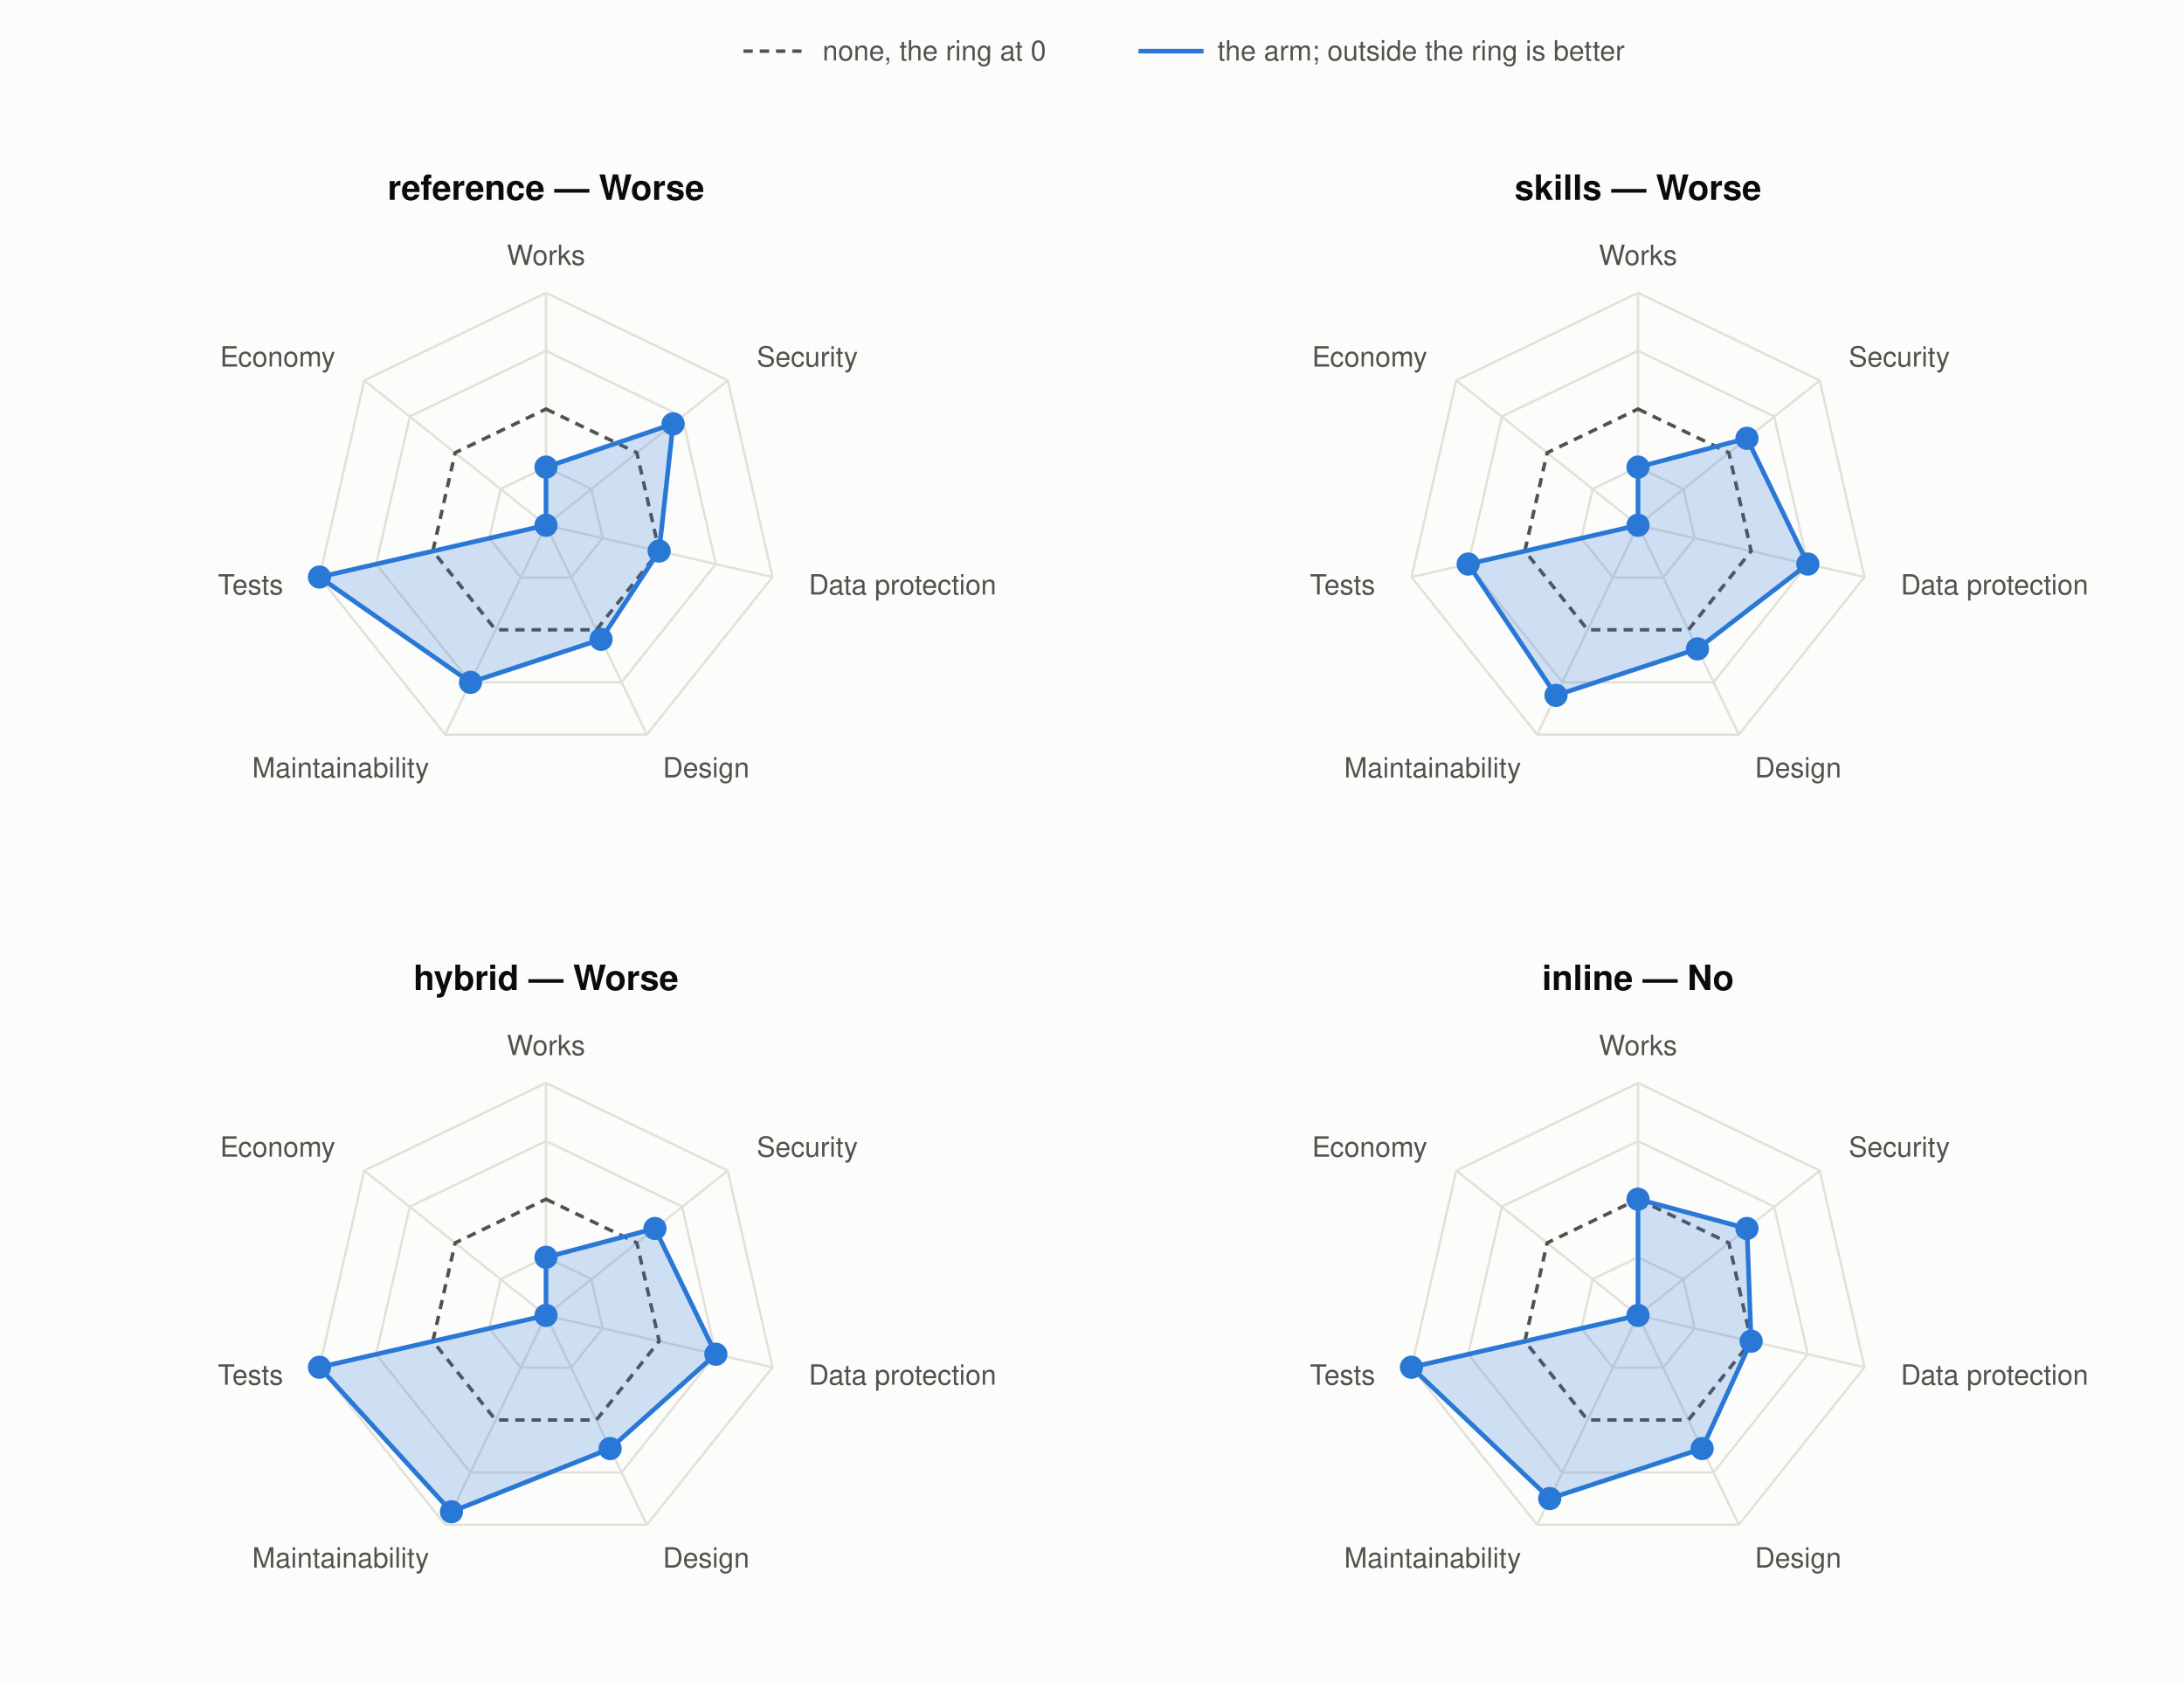
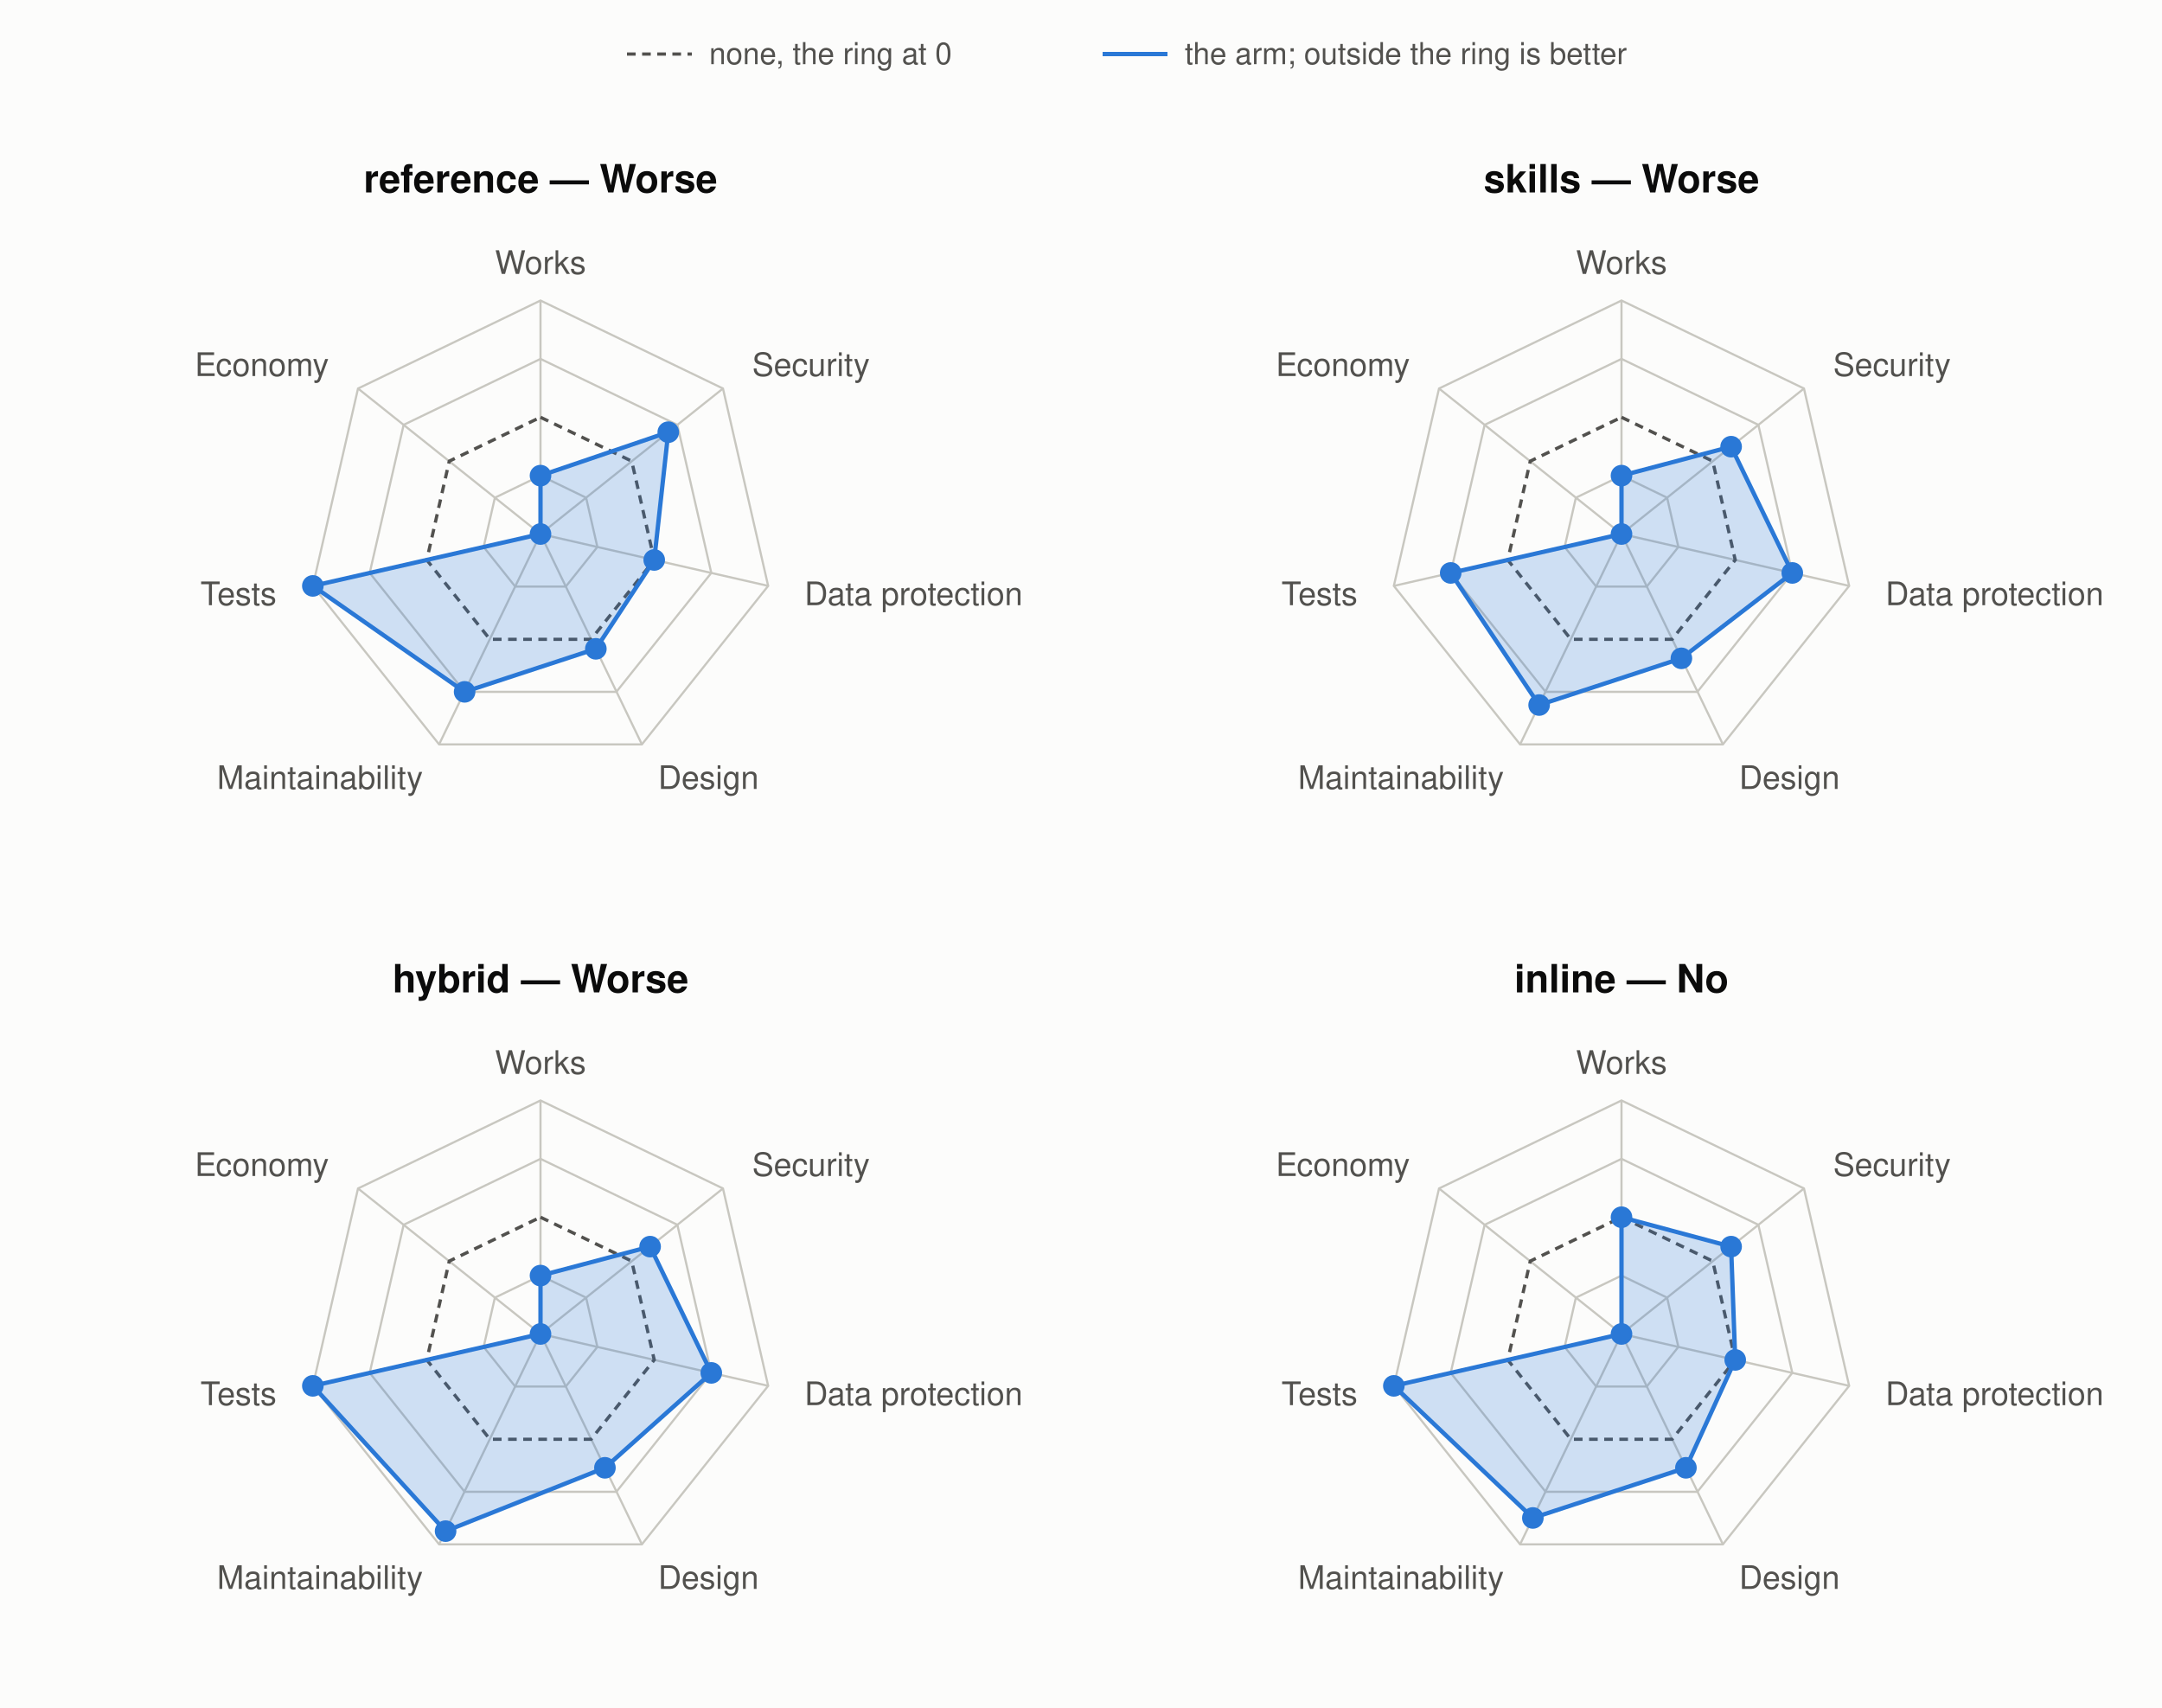
- <svg xmlns="http://www.w3.org/2000/svg" width="940" height="724" viewBox="0 0 940 724" font-family="-apple-system, Segoe UI, Helvetica, Arial, sans-serif">
+ <svg xmlns="http://www.w3.org/2000/svg" width="1000" height="790" viewBox="0 0 1000 790" font-family="-apple-system, Segoe UI, Helvetica, Arial, sans-serif">
  <rect width="100%" height="100%" fill="#fcfcfb" />
-   <line x1="320" y1="22" x2="348" y2="22" stroke="#52514e" stroke-width="1.5" stroke-dasharray="4 3" />
-   <text x="354" y="22" dominant-baseline="middle" font-size="12" fill="#52514e">none, the ring at 0</text>
-   <line x1="490" y1="22" x2="518" y2="22" stroke="#2a78d6" stroke-width="2" />
-   <text x="524" y="22" dominant-baseline="middle" font-size="12" fill="#52514e">the arm; outside the ring is better</text>
-   <text x="235.0" y="86.0" text-anchor="middle" font-size="15" font-weight="600" fill="#0b0b0b">reference — Worse</text>
-   <polygon points="235.0,201.0 254.5,210.4 259.4,231.6 245.8,248.5 224.2,248.5 210.6,231.6 215.5,210.4" fill="none" stroke="#e1e0d9" stroke-width="1" />
-   <polygon points="235.0,151.0 293.6,179.2 308.1,242.7 267.5,293.6 202.5,293.6 161.9,242.7 176.4,179.2" fill="none" stroke="#e1e0d9" stroke-width="1" />
-   <polygon points="235.0,126.0 313.2,163.7 332.5,248.3 278.4,316.1 191.6,316.1 137.5,248.3 156.8,163.7" fill="none" stroke="#e1e0d9" stroke-width="1" />
-   <line x1="235.0" y1="226.0" x2="235.0" y2="126.0" stroke="#e1e0d9" stroke-width="1" />
-   <text x="235.0" y="110.0" text-anchor="middle" dominant-baseline="middle" font-size="12" fill="#52514e">Works</text>
-   <line x1="235.0" y1="226.0" x2="313.2" y2="163.7" stroke="#e1e0d9" stroke-width="1" />
-   <text x="325.7" y="153.7" text-anchor="start" dominant-baseline="middle" font-size="12" fill="#52514e">Security</text>
-   <line x1="235.0" y1="226.0" x2="332.5" y2="248.3" stroke="#e1e0d9" stroke-width="1" />
-   <text x="348.1" y="251.8" text-anchor="start" dominant-baseline="middle" font-size="12" fill="#52514e">Data protection</text>
-   <line x1="235.0" y1="226.0" x2="278.4" y2="316.1" stroke="#e1e0d9" stroke-width="1" />
-   <text x="285.3" y="330.5" text-anchor="start" dominant-baseline="middle" font-size="12" fill="#52514e">Design</text>
-   <line x1="235.0" y1="226.0" x2="191.6" y2="316.1" stroke="#e1e0d9" stroke-width="1" />
-   <text x="184.7" y="330.5" text-anchor="end" dominant-baseline="middle" font-size="12" fill="#52514e">Maintainability</text>
-   <line x1="235.0" y1="226.0" x2="137.5" y2="248.3" stroke="#e1e0d9" stroke-width="1" />
-   <text x="121.9" y="251.8" text-anchor="end" dominant-baseline="middle" font-size="12" fill="#52514e">Tests</text>
-   <line x1="235.0" y1="226.0" x2="156.8" y2="163.7" stroke="#e1e0d9" stroke-width="1" />
-   <text x="144.3" y="153.7" text-anchor="end" dominant-baseline="middle" font-size="12" fill="#52514e">Economy</text>
-   <polygon points="235.0,176.0 274.1,194.8 283.7,237.1 256.7,271.0 213.3,271.0 186.3,237.1 195.9,194.8" fill="none" stroke="#52514e" stroke-width="1.5" stroke-dasharray="4 3" />
-   <polygon points="235.0,201.0 289.7,182.4 283.7,237.1 258.7,275.1 202.5,293.6 137.5,248.3 235.0,226.0" fill="#2a78d6" fill-opacity="0.22" stroke="#2a78d6" stroke-width="2" stroke-linejoin="round" />
-   <circle cx="235.0" cy="201.0" r="4" fill="#2a78d6" stroke="#2a78d6" stroke-width="2" />
-   <circle cx="289.7" cy="182.4" r="4" fill="#2a78d6" stroke="#2a78d6" stroke-width="2" />
-   <circle cx="283.7" cy="237.1" r="4" fill="#2a78d6" stroke="#2a78d6" stroke-width="2" />
-   <circle cx="258.7" cy="275.1" r="4" fill="#2a78d6" stroke="#2a78d6" stroke-width="2" />
-   <circle cx="202.5" cy="293.6" r="4" fill="#2a78d6" stroke="#2a78d6" stroke-width="2" />
-   <circle cx="137.5" cy="248.3" r="4" fill="#2a78d6" stroke="#2a78d6" stroke-width="2" />
-   <circle cx="235.0" cy="226.0" r="4" fill="#2a78d6" stroke="#2a78d6" stroke-width="2" />
-   <text x="705.0" y="86.0" text-anchor="middle" font-size="15" font-weight="600" fill="#0b0b0b">skills — Worse</text>
-   <polygon points="705.0,201.0 724.5,210.4 729.4,231.6 715.8,248.5 694.2,248.5 680.6,231.6 685.5,210.4" fill="none" stroke="#e1e0d9" stroke-width="1" />
-   <polygon points="705.0,151.0 763.6,179.2 778.1,242.7 737.5,293.6 672.5,293.6 631.9,242.7 646.4,179.2" fill="none" stroke="#e1e0d9" stroke-width="1" />
-   <polygon points="705.0,126.0 783.2,163.7 802.5,248.3 748.4,316.1 661.6,316.1 607.5,248.3 626.8,163.7" fill="none" stroke="#e1e0d9" stroke-width="1" />
-   <line x1="705.0" y1="226.0" x2="705.0" y2="126.0" stroke="#e1e0d9" stroke-width="1" />
-   <text x="705.0" y="110.0" text-anchor="middle" dominant-baseline="middle" font-size="12" fill="#52514e">Works</text>
-   <line x1="705.0" y1="226.0" x2="783.2" y2="163.7" stroke="#e1e0d9" stroke-width="1" />
-   <text x="795.7" y="153.7" text-anchor="start" dominant-baseline="middle" font-size="12" fill="#52514e">Security</text>
-   <line x1="705.0" y1="226.0" x2="802.5" y2="248.3" stroke="#e1e0d9" stroke-width="1" />
-   <text x="818.1" y="251.8" text-anchor="start" dominant-baseline="middle" font-size="12" fill="#52514e">Data protection</text>
-   <line x1="705.0" y1="226.0" x2="748.4" y2="316.1" stroke="#e1e0d9" stroke-width="1" />
-   <text x="755.3" y="330.5" text-anchor="start" dominant-baseline="middle" font-size="12" fill="#52514e">Design</text>
-   <line x1="705.0" y1="226.0" x2="661.6" y2="316.1" stroke="#e1e0d9" stroke-width="1" />
-   <text x="654.7" y="330.5" text-anchor="end" dominant-baseline="middle" font-size="12" fill="#52514e">Maintainability</text>
-   <line x1="705.0" y1="226.0" x2="607.5" y2="248.3" stroke="#e1e0d9" stroke-width="1" />
-   <text x="591.9" y="251.8" text-anchor="end" dominant-baseline="middle" font-size="12" fill="#52514e">Tests</text>
-   <line x1="705.0" y1="226.0" x2="626.8" y2="163.7" stroke="#e1e0d9" stroke-width="1" />
-   <text x="614.3" y="153.7" text-anchor="end" dominant-baseline="middle" font-size="12" fill="#52514e">Economy</text>
-   <polygon points="705.0,176.0 744.1,194.8 753.7,237.1 726.7,271.0 683.3,271.0 656.3,237.1 665.9,194.8" fill="none" stroke="#52514e" stroke-width="1.5" stroke-dasharray="4 3" />
-   <polygon points="705.0,201.0 751.9,188.6 778.1,242.7 730.6,279.2 669.7,299.2 631.9,242.7 705.0,226.0" fill="#2a78d6" fill-opacity="0.22" stroke="#2a78d6" stroke-width="2" stroke-linejoin="round" />
-   <circle cx="705.0" cy="201.0" r="4" fill="#2a78d6" stroke="#2a78d6" stroke-width="2" />
-   <circle cx="751.9" cy="188.6" r="4" fill="#2a78d6" stroke="#2a78d6" stroke-width="2" />
-   <circle cx="778.1" cy="242.7" r="4" fill="#2a78d6" stroke="#2a78d6" stroke-width="2" />
-   <circle cx="730.6" cy="279.2" r="4" fill="#2a78d6" stroke="#2a78d6" stroke-width="2" />
-   <circle cx="669.7" cy="299.2" r="4" fill="#2a78d6" stroke="#2a78d6" stroke-width="2" />
-   <circle cx="631.9" cy="242.7" r="4" fill="#2a78d6" stroke="#2a78d6" stroke-width="2" />
-   <circle cx="705.0" cy="226.0" r="4" fill="#2a78d6" stroke="#2a78d6" stroke-width="2" />
-   <text x="235.0" y="426.0" text-anchor="middle" font-size="15" font-weight="600" fill="#0b0b0b">hybrid — Worse</text>
-   <polygon points="235.0,541.0 254.5,550.4 259.4,571.6 245.8,588.5 224.2,588.5 210.6,571.6 215.5,550.4" fill="none" stroke="#e1e0d9" stroke-width="1" />
-   <polygon points="235.0,491.0 293.6,519.2 308.1,582.7 267.5,633.6 202.5,633.6 161.9,582.7 176.4,519.2" fill="none" stroke="#e1e0d9" stroke-width="1" />
-   <polygon points="235.0,466.0 313.2,503.7 332.5,588.3 278.4,656.1 191.6,656.1 137.5,588.3 156.8,503.7" fill="none" stroke="#e1e0d9" stroke-width="1" />
-   <line x1="235.0" y1="566.0" x2="235.0" y2="466.0" stroke="#e1e0d9" stroke-width="1" />
-   <text x="235.0" y="450.0" text-anchor="middle" dominant-baseline="middle" font-size="12" fill="#52514e">Works</text>
-   <line x1="235.0" y1="566.0" x2="313.2" y2="503.7" stroke="#e1e0d9" stroke-width="1" />
-   <text x="325.7" y="493.7" text-anchor="start" dominant-baseline="middle" font-size="12" fill="#52514e">Security</text>
-   <line x1="235.0" y1="566.0" x2="332.5" y2="588.3" stroke="#e1e0d9" stroke-width="1" />
-   <text x="348.1" y="591.8" text-anchor="start" dominant-baseline="middle" font-size="12" fill="#52514e">Data protection</text>
-   <line x1="235.0" y1="566.0" x2="278.4" y2="656.1" stroke="#e1e0d9" stroke-width="1" />
-   <text x="285.3" y="670.5" text-anchor="start" dominant-baseline="middle" font-size="12" fill="#52514e">Design</text>
-   <line x1="235.0" y1="566.0" x2="191.6" y2="656.1" stroke="#e1e0d9" stroke-width="1" />
-   <text x="184.7" y="670.5" text-anchor="end" dominant-baseline="middle" font-size="12" fill="#52514e">Maintainability</text>
-   <line x1="235.0" y1="566.0" x2="137.5" y2="588.3" stroke="#e1e0d9" stroke-width="1" />
-   <text x="121.9" y="591.8" text-anchor="end" dominant-baseline="middle" font-size="12" fill="#52514e">Tests</text>
-   <line x1="235.0" y1="566.0" x2="156.8" y2="503.7" stroke="#e1e0d9" stroke-width="1" />
-   <text x="144.3" y="493.7" text-anchor="end" dominant-baseline="middle" font-size="12" fill="#52514e">Economy</text>
-   <polygon points="235.0,516.0 274.1,534.8 283.7,577.1 256.7,611.0 213.3,611.0 186.3,577.1 195.9,534.8" fill="none" stroke="#52514e" stroke-width="1.5" stroke-dasharray="4 3" />
-   <polygon points="235.0,541.0 281.9,528.6 308.1,582.7 262.6,623.3 194.3,650.5 137.5,588.3 235.0,566.0" fill="#2a78d6" fill-opacity="0.22" stroke="#2a78d6" stroke-width="2" stroke-linejoin="round" />
-   <circle cx="235.0" cy="541.0" r="4" fill="#2a78d6" stroke="#2a78d6" stroke-width="2" />
-   <circle cx="281.9" cy="528.6" r="4" fill="#2a78d6" stroke="#2a78d6" stroke-width="2" />
-   <circle cx="308.1" cy="582.7" r="4" fill="#2a78d6" stroke="#2a78d6" stroke-width="2" />
-   <circle cx="262.6" cy="623.3" r="4" fill="#2a78d6" stroke="#2a78d6" stroke-width="2" />
-   <circle cx="194.3" cy="650.5" r="4" fill="#2a78d6" stroke="#2a78d6" stroke-width="2" />
-   <circle cx="137.5" cy="588.3" r="4" fill="#2a78d6" stroke="#2a78d6" stroke-width="2" />
-   <circle cx="235.0" cy="566.0" r="4" fill="#2a78d6" stroke="#2a78d6" stroke-width="2" />
-   <text x="705.0" y="426.0" text-anchor="middle" font-size="15" font-weight="600" fill="#0b0b0b">inline — No</text>
-   <polygon points="705.0,541.0 724.5,550.4 729.4,571.6 715.8,588.5 694.2,588.5 680.6,571.6 685.5,550.4" fill="none" stroke="#e1e0d9" stroke-width="1" />
-   <polygon points="705.0,491.0 763.6,519.2 778.1,582.7 737.5,633.6 672.5,633.6 631.9,582.7 646.4,519.2" fill="none" stroke="#e1e0d9" stroke-width="1" />
-   <polygon points="705.0,466.0 783.2,503.7 802.5,588.3 748.4,656.1 661.6,656.1 607.5,588.3 626.8,503.7" fill="none" stroke="#e1e0d9" stroke-width="1" />
-   <line x1="705.0" y1="566.0" x2="705.0" y2="466.0" stroke="#e1e0d9" stroke-width="1" />
-   <text x="705.0" y="450.0" text-anchor="middle" dominant-baseline="middle" font-size="12" fill="#52514e">Works</text>
-   <line x1="705.0" y1="566.0" x2="783.2" y2="503.7" stroke="#e1e0d9" stroke-width="1" />
-   <text x="795.7" y="493.7" text-anchor="start" dominant-baseline="middle" font-size="12" fill="#52514e">Security</text>
-   <line x1="705.0" y1="566.0" x2="802.5" y2="588.3" stroke="#e1e0d9" stroke-width="1" />
-   <text x="818.1" y="591.8" text-anchor="start" dominant-baseline="middle" font-size="12" fill="#52514e">Data protection</text>
-   <line x1="705.0" y1="566.0" x2="748.4" y2="656.1" stroke="#e1e0d9" stroke-width="1" />
-   <text x="755.3" y="670.5" text-anchor="start" dominant-baseline="middle" font-size="12" fill="#52514e">Design</text>
-   <line x1="705.0" y1="566.0" x2="661.6" y2="656.1" stroke="#e1e0d9" stroke-width="1" />
-   <text x="654.7" y="670.5" text-anchor="end" dominant-baseline="middle" font-size="12" fill="#52514e">Maintainability</text>
-   <line x1="705.0" y1="566.0" x2="607.5" y2="588.3" stroke="#e1e0d9" stroke-width="1" />
-   <text x="591.9" y="591.8" text-anchor="end" dominant-baseline="middle" font-size="12" fill="#52514e">Tests</text>
-   <line x1="705.0" y1="566.0" x2="626.8" y2="503.7" stroke="#e1e0d9" stroke-width="1" />
-   <text x="614.3" y="493.7" text-anchor="end" dominant-baseline="middle" font-size="12" fill="#52514e">Economy</text>
-   <polygon points="705.0,516.0 744.1,534.8 753.7,577.1 726.7,611.0 683.3,611.0 656.3,577.1 665.9,534.8" fill="none" stroke="#52514e" stroke-width="1.5" stroke-dasharray="4 3" />
-   <polygon points="705.0,516.0 751.9,528.6 753.7,577.1 732.6,623.3 667.0,644.8 607.5,588.3 705.0,566.0" fill="#2a78d6" fill-opacity="0.22" stroke="#2a78d6" stroke-width="2" stroke-linejoin="round" />
-   <circle cx="705.0" cy="516.0" r="4" fill="#2a78d6" stroke="#2a78d6" stroke-width="2" />
-   <circle cx="751.9" cy="528.6" r="4" fill="#2a78d6" stroke="#2a78d6" stroke-width="2" />
-   <circle cx="753.7" cy="577.1" r="4" fill="#2a78d6" stroke="#2a78d6" stroke-width="2" />
-   <circle cx="732.6" cy="623.3" r="4" fill="#2a78d6" stroke="#2a78d6" stroke-width="2" />
-   <circle cx="667.0" cy="644.8" r="4" fill="#2a78d6" stroke="#2a78d6" stroke-width="2" />
-   <circle cx="607.5" cy="588.3" r="4" fill="#2a78d6" stroke="#2a78d6" stroke-width="2" />
-   <circle cx="705.0" cy="566.0" r="4" fill="#2a78d6" stroke="#2a78d6" stroke-width="2" />
+   <line x1="290" y1="25" x2="320" y2="25" stroke="#52514e" stroke-width="1.5" stroke-dasharray="4 3" />
+   <text x="328" y="25" dominant-baseline="middle" font-size="14" fill="#52514e">none, the ring at 0</text>
+   <line x1="510" y1="25" x2="540" y2="25" stroke="#2a78d6" stroke-width="2" />
+   <text x="548" y="25" dominant-baseline="middle" font-size="14" fill="#52514e">the arm; outside the ring is better</text>
+   <text x="250.0" y="89.0" text-anchor="middle" font-size="18" font-weight="600" fill="#0b0b0b">reference — Worse</text>
+   <polygon points="250.0,220.0 271.1,230.2 276.3,253.0 261.7,271.3 238.3,271.3 223.7,253.0 228.9,230.2" fill="none" stroke="#c8c7c0" stroke-width="1" />
+   <polygon points="250.0,166.0 313.3,196.5 329.0,265.0 285.1,320.0 214.9,320.0 171.0,265.0 186.7,196.5" fill="none" stroke="#c8c7c0" stroke-width="1" />
+   <polygon points="250.0,139.0 334.4,179.7 355.3,271.0 296.9,344.3 203.1,344.3 144.7,271.0 165.6,179.7" fill="none" stroke="#c8c7c0" stroke-width="1" />
+   <line x1="250.0" y1="247.0" x2="250.0" y2="139.0" stroke="#c8c7c0" stroke-width="1" />
+   <text x="250.0" y="121.7" text-anchor="middle" dominant-baseline="middle" font-size="15" fill="#52514e">Works</text>
+   <line x1="250.0" y1="247.0" x2="334.4" y2="179.7" stroke="#c8c7c0" stroke-width="1" />
+   <text x="347.9" y="168.9" text-anchor="start" dominant-baseline="middle" font-size="15" fill="#52514e">Security</text>
+   <line x1="250.0" y1="247.0" x2="355.3" y2="271.0" stroke="#c8c7c0" stroke-width="1" />
+   <text x="372.1" y="274.9" text-anchor="start" dominant-baseline="middle" font-size="15" fill="#52514e">Data protection</text>
+   <line x1="250.0" y1="247.0" x2="296.9" y2="344.3" stroke="#c8c7c0" stroke-width="1" />
+   <text x="304.4" y="359.9" text-anchor="start" dominant-baseline="middle" font-size="15" fill="#52514e">Design</text>
+   <line x1="250.0" y1="247.0" x2="203.1" y2="344.3" stroke="#c8c7c0" stroke-width="1" />
+   <text x="195.6" y="359.9" text-anchor="end" dominant-baseline="middle" font-size="15" fill="#52514e">Maintainability</text>
+   <line x1="250.0" y1="247.0" x2="144.7" y2="271.0" stroke="#c8c7c0" stroke-width="1" />
+   <text x="127.9" y="274.9" text-anchor="end" dominant-baseline="middle" font-size="15" fill="#52514e">Tests</text>
+   <line x1="250.0" y1="247.0" x2="165.6" y2="179.7" stroke="#c8c7c0" stroke-width="1" />
+   <text x="152.1" y="168.9" text-anchor="end" dominant-baseline="middle" font-size="15" fill="#52514e">Economy</text>
+   <polygon points="250.0,193.0 292.2,213.3 302.6,259.0 273.4,295.7 226.6,295.7 197.4,259.0 207.8,213.3" fill="none" stroke="#52514e" stroke-width="1.5" stroke-dasharray="4 3" />
+   <polygon points="250.0,220.0 309.1,199.9 302.6,259.0 275.6,300.1 214.9,320.0 144.7,271.0 250.0,247.0" fill="#2a78d6" fill-opacity="0.22" stroke="#2a78d6" stroke-width="2" stroke-linejoin="round" />
+   <circle cx="250.0" cy="220.0" r="4" fill="#2a78d6" stroke="#2a78d6" stroke-width="2" />
+   <circle cx="309.1" cy="199.9" r="4" fill="#2a78d6" stroke="#2a78d6" stroke-width="2" />
+   <circle cx="302.6" cy="259.0" r="4" fill="#2a78d6" stroke="#2a78d6" stroke-width="2" />
+   <circle cx="275.6" cy="300.1" r="4" fill="#2a78d6" stroke="#2a78d6" stroke-width="2" />
+   <circle cx="214.9" cy="320.0" r="4" fill="#2a78d6" stroke="#2a78d6" stroke-width="2" />
+   <circle cx="144.7" cy="271.0" r="4" fill="#2a78d6" stroke="#2a78d6" stroke-width="2" />
+   <circle cx="250.0" cy="247.0" r="4" fill="#2a78d6" stroke="#2a78d6" stroke-width="2" />
+   <text x="750.0" y="89.0" text-anchor="middle" font-size="18" font-weight="600" fill="#0b0b0b">skills — Worse</text>
+   <polygon points="750.0,220.0 771.1,230.2 776.3,253.0 761.7,271.3 738.3,271.3 723.7,253.0 728.9,230.2" fill="none" stroke="#c8c7c0" stroke-width="1" />
+   <polygon points="750.0,166.0 813.3,196.5 829.0,265.0 785.1,320.0 714.9,320.0 671.0,265.0 686.7,196.5" fill="none" stroke="#c8c7c0" stroke-width="1" />
+   <polygon points="750.0,139.0 834.4,179.7 855.3,271.0 796.9,344.3 703.1,344.3 644.7,271.0 665.6,179.7" fill="none" stroke="#c8c7c0" stroke-width="1" />
+   <line x1="750.0" y1="247.0" x2="750.0" y2="139.0" stroke="#c8c7c0" stroke-width="1" />
+   <text x="750.0" y="121.7" text-anchor="middle" dominant-baseline="middle" font-size="15" fill="#52514e">Works</text>
+   <line x1="750.0" y1="247.0" x2="834.4" y2="179.7" stroke="#c8c7c0" stroke-width="1" />
+   <text x="847.9" y="168.9" text-anchor="start" dominant-baseline="middle" font-size="15" fill="#52514e">Security</text>
+   <line x1="750.0" y1="247.0" x2="855.3" y2="271.0" stroke="#c8c7c0" stroke-width="1" />
+   <text x="872.1" y="274.9" text-anchor="start" dominant-baseline="middle" font-size="15" fill="#52514e">Data protection</text>
+   <line x1="750.0" y1="247.0" x2="796.9" y2="344.3" stroke="#c8c7c0" stroke-width="1" />
+   <text x="804.4" y="359.9" text-anchor="start" dominant-baseline="middle" font-size="15" fill="#52514e">Design</text>
+   <line x1="750.0" y1="247.0" x2="703.1" y2="344.3" stroke="#c8c7c0" stroke-width="1" />
+   <text x="695.6" y="359.9" text-anchor="end" dominant-baseline="middle" font-size="15" fill="#52514e">Maintainability</text>
+   <line x1="750.0" y1="247.0" x2="644.7" y2="271.0" stroke="#c8c7c0" stroke-width="1" />
+   <text x="627.9" y="274.9" text-anchor="end" dominant-baseline="middle" font-size="15" fill="#52514e">Tests</text>
+   <line x1="750.0" y1="247.0" x2="665.6" y2="179.7" stroke="#c8c7c0" stroke-width="1" />
+   <text x="652.1" y="168.9" text-anchor="end" dominant-baseline="middle" font-size="15" fill="#52514e">Economy</text>
+   <polygon points="750.0,193.0 792.2,213.3 802.6,259.0 773.4,295.7 726.6,295.7 697.4,259.0 707.8,213.3" fill="none" stroke="#52514e" stroke-width="1.5" stroke-dasharray="4 3" />
+   <polygon points="750.0,220.0 800.7,206.6 829.0,265.0 777.7,304.5 711.9,326.1 671.0,265.0 750.0,247.0" fill="#2a78d6" fill-opacity="0.22" stroke="#2a78d6" stroke-width="2" stroke-linejoin="round" />
+   <circle cx="750.0" cy="220.0" r="4" fill="#2a78d6" stroke="#2a78d6" stroke-width="2" />
+   <circle cx="800.7" cy="206.6" r="4" fill="#2a78d6" stroke="#2a78d6" stroke-width="2" />
+   <circle cx="829.0" cy="265.0" r="4" fill="#2a78d6" stroke="#2a78d6" stroke-width="2" />
+   <circle cx="777.7" cy="304.5" r="4" fill="#2a78d6" stroke="#2a78d6" stroke-width="2" />
+   <circle cx="711.9" cy="326.1" r="4" fill="#2a78d6" stroke="#2a78d6" stroke-width="2" />
+   <circle cx="671.0" cy="265.0" r="4" fill="#2a78d6" stroke="#2a78d6" stroke-width="2" />
+   <circle cx="750.0" cy="247.0" r="4" fill="#2a78d6" stroke="#2a78d6" stroke-width="2" />
+   <text x="250.0" y="459.0" text-anchor="middle" font-size="18" font-weight="600" fill="#0b0b0b">hybrid — Worse</text>
+   <polygon points="250.0,590.0 271.1,600.2 276.3,623.0 261.7,641.3 238.3,641.3 223.7,623.0 228.9,600.2" fill="none" stroke="#c8c7c0" stroke-width="1" />
+   <polygon points="250.0,536.0 313.3,566.5 329.0,635.0 285.1,690.0 214.9,690.0 171.0,635.0 186.7,566.5" fill="none" stroke="#c8c7c0" stroke-width="1" />
+   <polygon points="250.0,509.0 334.4,549.7 355.3,641.0 296.9,714.3 203.1,714.3 144.7,641.0 165.6,549.7" fill="none" stroke="#c8c7c0" stroke-width="1" />
+   <line x1="250.0" y1="617.0" x2="250.0" y2="509.0" stroke="#c8c7c0" stroke-width="1" />
+   <text x="250.0" y="491.7" text-anchor="middle" dominant-baseline="middle" font-size="15" fill="#52514e">Works</text>
+   <line x1="250.0" y1="617.0" x2="334.4" y2="549.7" stroke="#c8c7c0" stroke-width="1" />
+   <text x="347.9" y="538.9" text-anchor="start" dominant-baseline="middle" font-size="15" fill="#52514e">Security</text>
+   <line x1="250.0" y1="617.0" x2="355.3" y2="641.0" stroke="#c8c7c0" stroke-width="1" />
+   <text x="372.1" y="644.9" text-anchor="start" dominant-baseline="middle" font-size="15" fill="#52514e">Data protection</text>
+   <line x1="250.0" y1="617.0" x2="296.9" y2="714.3" stroke="#c8c7c0" stroke-width="1" />
+   <text x="304.4" y="729.9" text-anchor="start" dominant-baseline="middle" font-size="15" fill="#52514e">Design</text>
+   <line x1="250.0" y1="617.0" x2="203.1" y2="714.3" stroke="#c8c7c0" stroke-width="1" />
+   <text x="195.6" y="729.9" text-anchor="end" dominant-baseline="middle" font-size="15" fill="#52514e">Maintainability</text>
+   <line x1="250.0" y1="617.0" x2="144.7" y2="641.0" stroke="#c8c7c0" stroke-width="1" />
+   <text x="127.9" y="644.9" text-anchor="end" dominant-baseline="middle" font-size="15" fill="#52514e">Tests</text>
+   <line x1="250.0" y1="617.0" x2="165.6" y2="549.7" stroke="#c8c7c0" stroke-width="1" />
+   <text x="152.1" y="538.9" text-anchor="end" dominant-baseline="middle" font-size="15" fill="#52514e">Economy</text>
+   <polygon points="250.0,563.0 292.2,583.3 302.6,629.0 273.4,665.7 226.6,665.7 197.4,629.0 207.8,583.3" fill="none" stroke="#52514e" stroke-width="1.5" stroke-dasharray="4 3" />
+   <polygon points="250.0,590.0 300.7,576.6 329.0,635.0 279.8,678.9 206.1,708.2 144.7,641.0 250.0,617.0" fill="#2a78d6" fill-opacity="0.22" stroke="#2a78d6" stroke-width="2" stroke-linejoin="round" />
+   <circle cx="250.0" cy="590.0" r="4" fill="#2a78d6" stroke="#2a78d6" stroke-width="2" />
+   <circle cx="300.7" cy="576.6" r="4" fill="#2a78d6" stroke="#2a78d6" stroke-width="2" />
+   <circle cx="329.0" cy="635.0" r="4" fill="#2a78d6" stroke="#2a78d6" stroke-width="2" />
+   <circle cx="279.8" cy="678.9" r="4" fill="#2a78d6" stroke="#2a78d6" stroke-width="2" />
+   <circle cx="206.1" cy="708.2" r="4" fill="#2a78d6" stroke="#2a78d6" stroke-width="2" />
+   <circle cx="144.7" cy="641.0" r="4" fill="#2a78d6" stroke="#2a78d6" stroke-width="2" />
+   <circle cx="250.0" cy="617.0" r="4" fill="#2a78d6" stroke="#2a78d6" stroke-width="2" />
+   <text x="750.0" y="459.0" text-anchor="middle" font-size="18" font-weight="600" fill="#0b0b0b">inline — No</text>
+   <polygon points="750.0,590.0 771.1,600.2 776.3,623.0 761.7,641.3 738.3,641.3 723.7,623.0 728.9,600.2" fill="none" stroke="#c8c7c0" stroke-width="1" />
+   <polygon points="750.0,536.0 813.3,566.5 829.0,635.0 785.1,690.0 714.9,690.0 671.0,635.0 686.7,566.5" fill="none" stroke="#c8c7c0" stroke-width="1" />
+   <polygon points="750.0,509.0 834.4,549.7 855.3,641.0 796.9,714.3 703.1,714.3 644.7,641.0 665.6,549.7" fill="none" stroke="#c8c7c0" stroke-width="1" />
+   <line x1="750.0" y1="617.0" x2="750.0" y2="509.0" stroke="#c8c7c0" stroke-width="1" />
+   <text x="750.0" y="491.7" text-anchor="middle" dominant-baseline="middle" font-size="15" fill="#52514e">Works</text>
+   <line x1="750.0" y1="617.0" x2="834.4" y2="549.7" stroke="#c8c7c0" stroke-width="1" />
+   <text x="847.9" y="538.9" text-anchor="start" dominant-baseline="middle" font-size="15" fill="#52514e">Security</text>
+   <line x1="750.0" y1="617.0" x2="855.3" y2="641.0" stroke="#c8c7c0" stroke-width="1" />
+   <text x="872.1" y="644.9" text-anchor="start" dominant-baseline="middle" font-size="15" fill="#52514e">Data protection</text>
+   <line x1="750.0" y1="617.0" x2="796.9" y2="714.3" stroke="#c8c7c0" stroke-width="1" />
+   <text x="804.4" y="729.9" text-anchor="start" dominant-baseline="middle" font-size="15" fill="#52514e">Design</text>
+   <line x1="750.0" y1="617.0" x2="703.1" y2="714.3" stroke="#c8c7c0" stroke-width="1" />
+   <text x="695.6" y="729.9" text-anchor="end" dominant-baseline="middle" font-size="15" fill="#52514e">Maintainability</text>
+   <line x1="750.0" y1="617.0" x2="644.7" y2="641.0" stroke="#c8c7c0" stroke-width="1" />
+   <text x="627.9" y="644.9" text-anchor="end" dominant-baseline="middle" font-size="15" fill="#52514e">Tests</text>
+   <line x1="750.0" y1="617.0" x2="665.6" y2="549.7" stroke="#c8c7c0" stroke-width="1" />
+   <text x="652.1" y="538.9" text-anchor="end" dominant-baseline="middle" font-size="15" fill="#52514e">Economy</text>
+   <polygon points="750.0,563.0 792.2,583.3 802.6,629.0 773.4,665.7 726.6,665.7 697.4,629.0 707.8,583.3" fill="none" stroke="#52514e" stroke-width="1.5" stroke-dasharray="4 3" />
+   <polygon points="750.0,563.0 800.7,576.6 802.6,629.0 779.8,678.9 709.0,702.1 644.7,641.0 750.0,617.0" fill="#2a78d6" fill-opacity="0.22" stroke="#2a78d6" stroke-width="2" stroke-linejoin="round" />
+   <circle cx="750.0" cy="563.0" r="4" fill="#2a78d6" stroke="#2a78d6" stroke-width="2" />
+   <circle cx="800.7" cy="576.6" r="4" fill="#2a78d6" stroke="#2a78d6" stroke-width="2" />
+   <circle cx="802.6" cy="629.0" r="4" fill="#2a78d6" stroke="#2a78d6" stroke-width="2" />
+   <circle cx="779.8" cy="678.9" r="4" fill="#2a78d6" stroke="#2a78d6" stroke-width="2" />
+   <circle cx="709.0" cy="702.1" r="4" fill="#2a78d6" stroke="#2a78d6" stroke-width="2" />
+   <circle cx="644.7" cy="641.0" r="4" fill="#2a78d6" stroke="#2a78d6" stroke-width="2" />
+   <circle cx="750.0" cy="617.0" r="4" fill="#2a78d6" stroke="#2a78d6" stroke-width="2" />
</svg>
